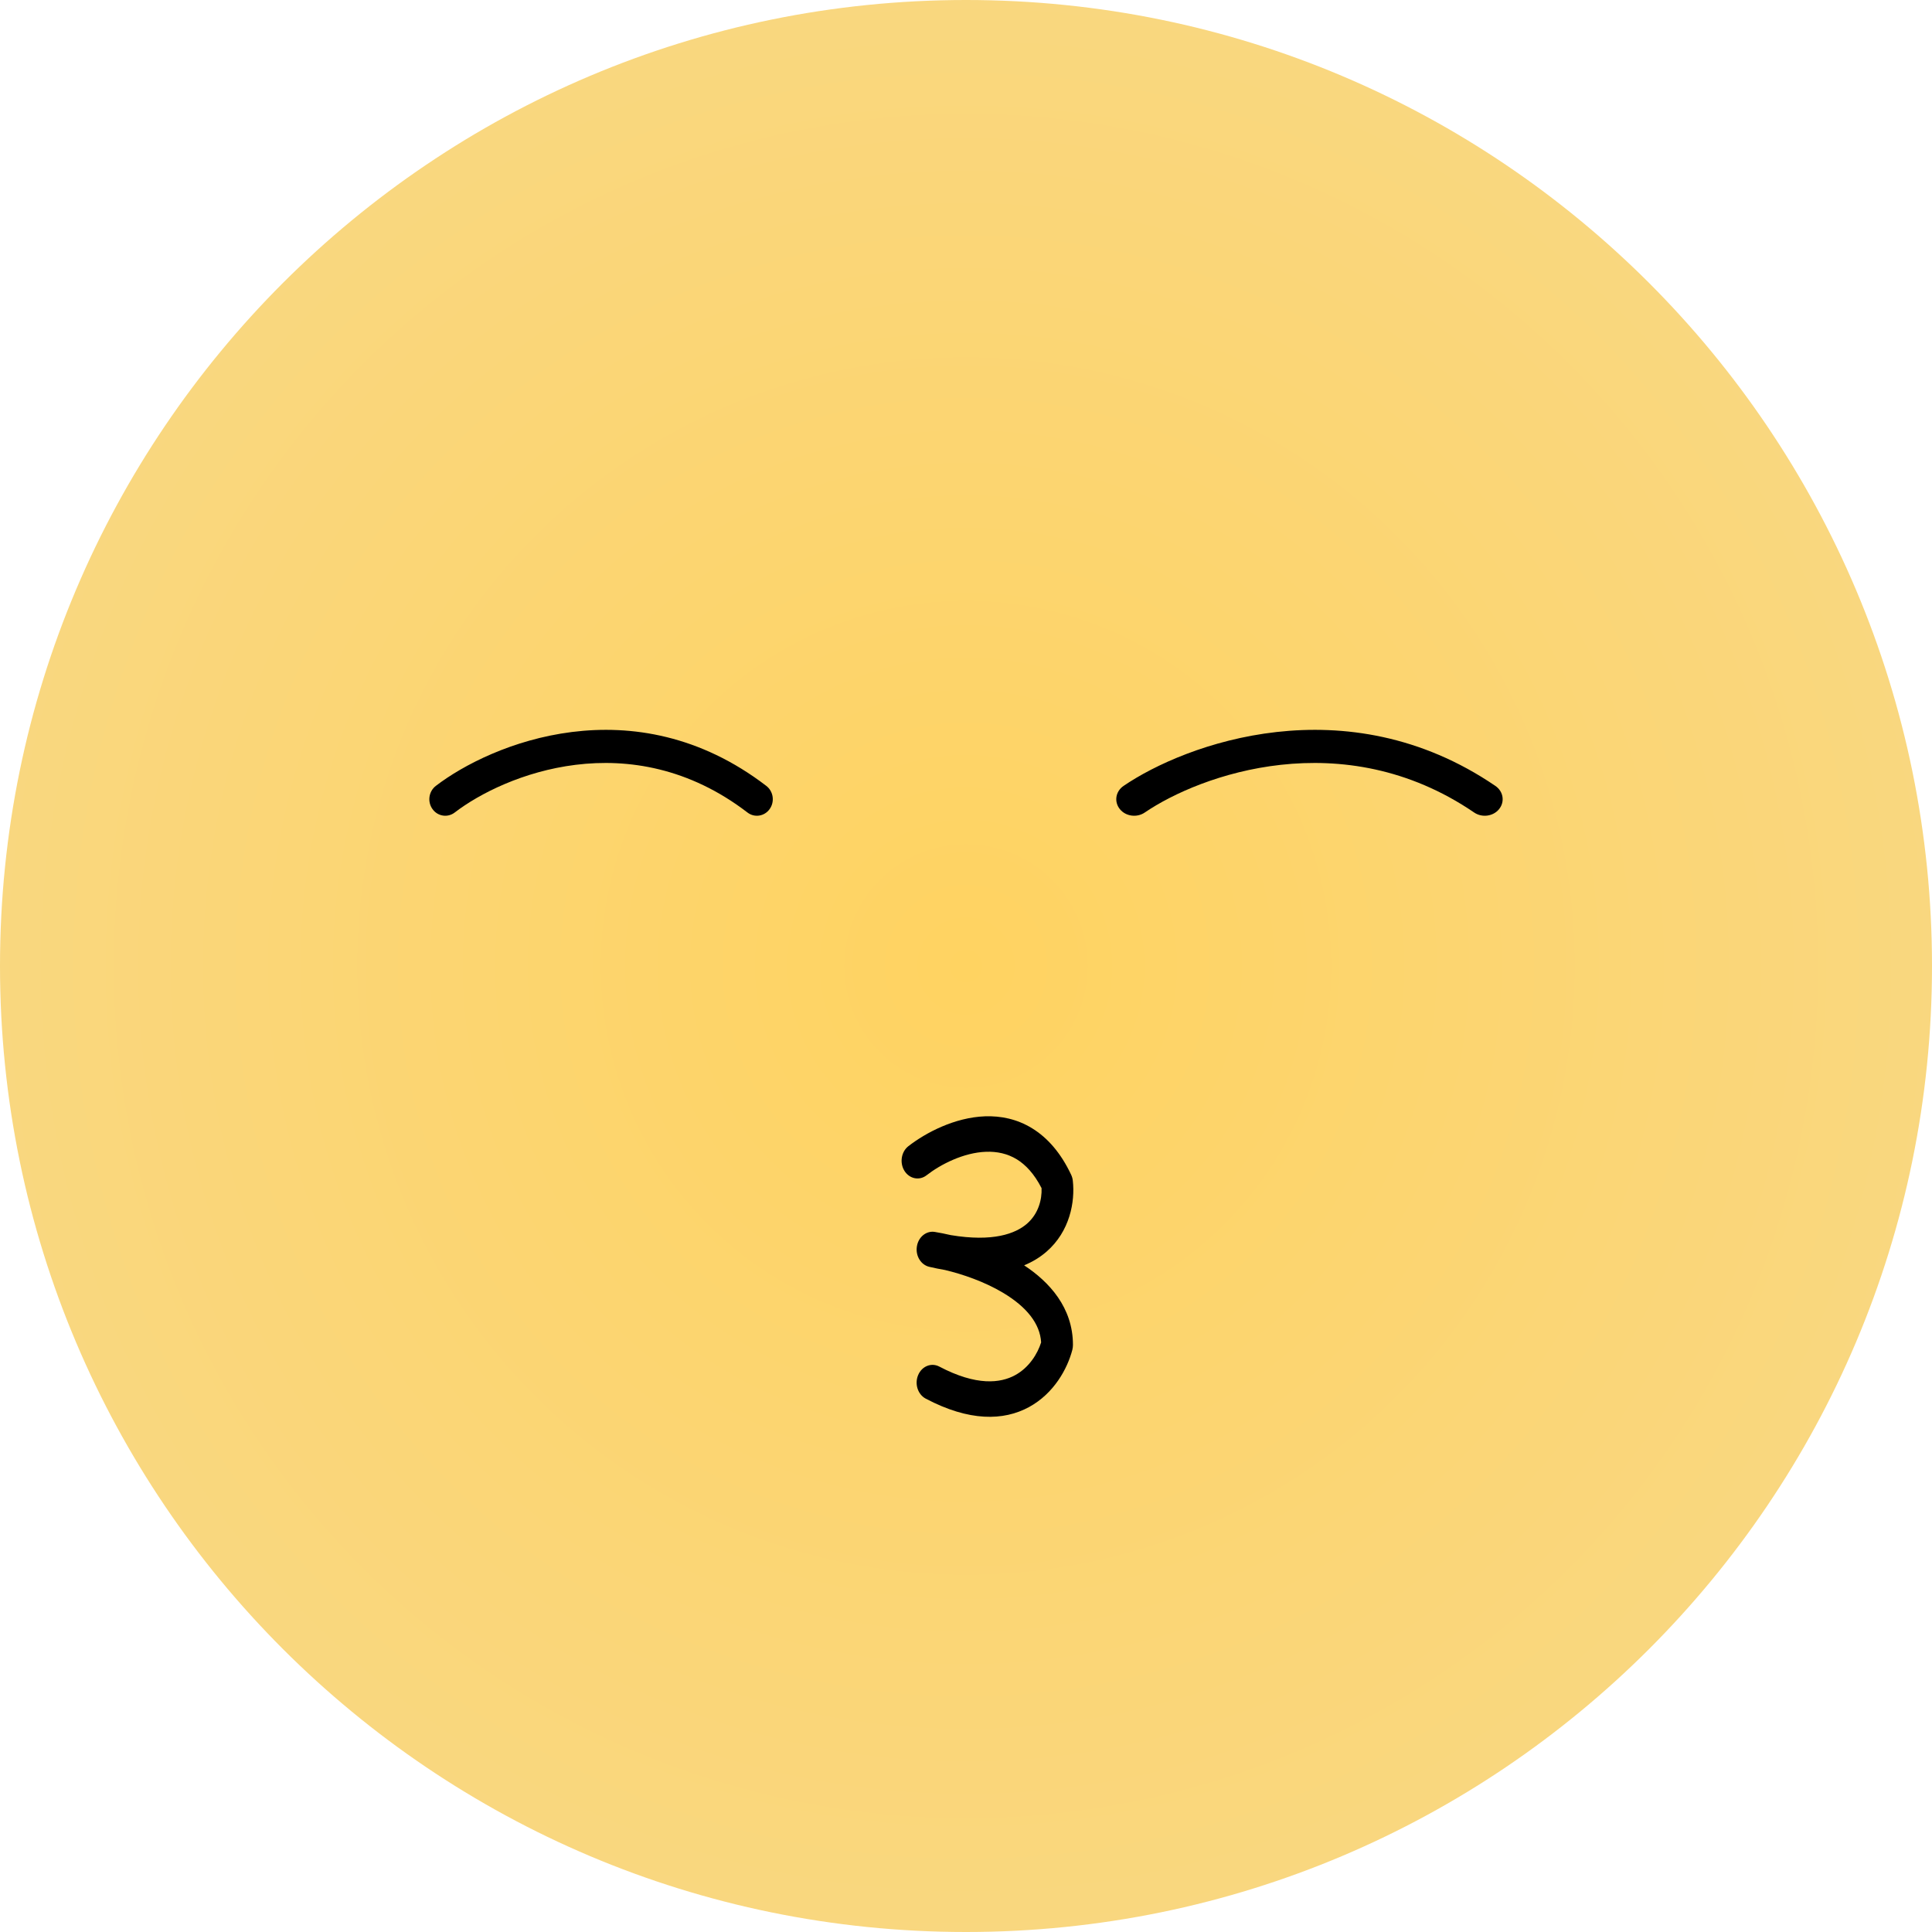
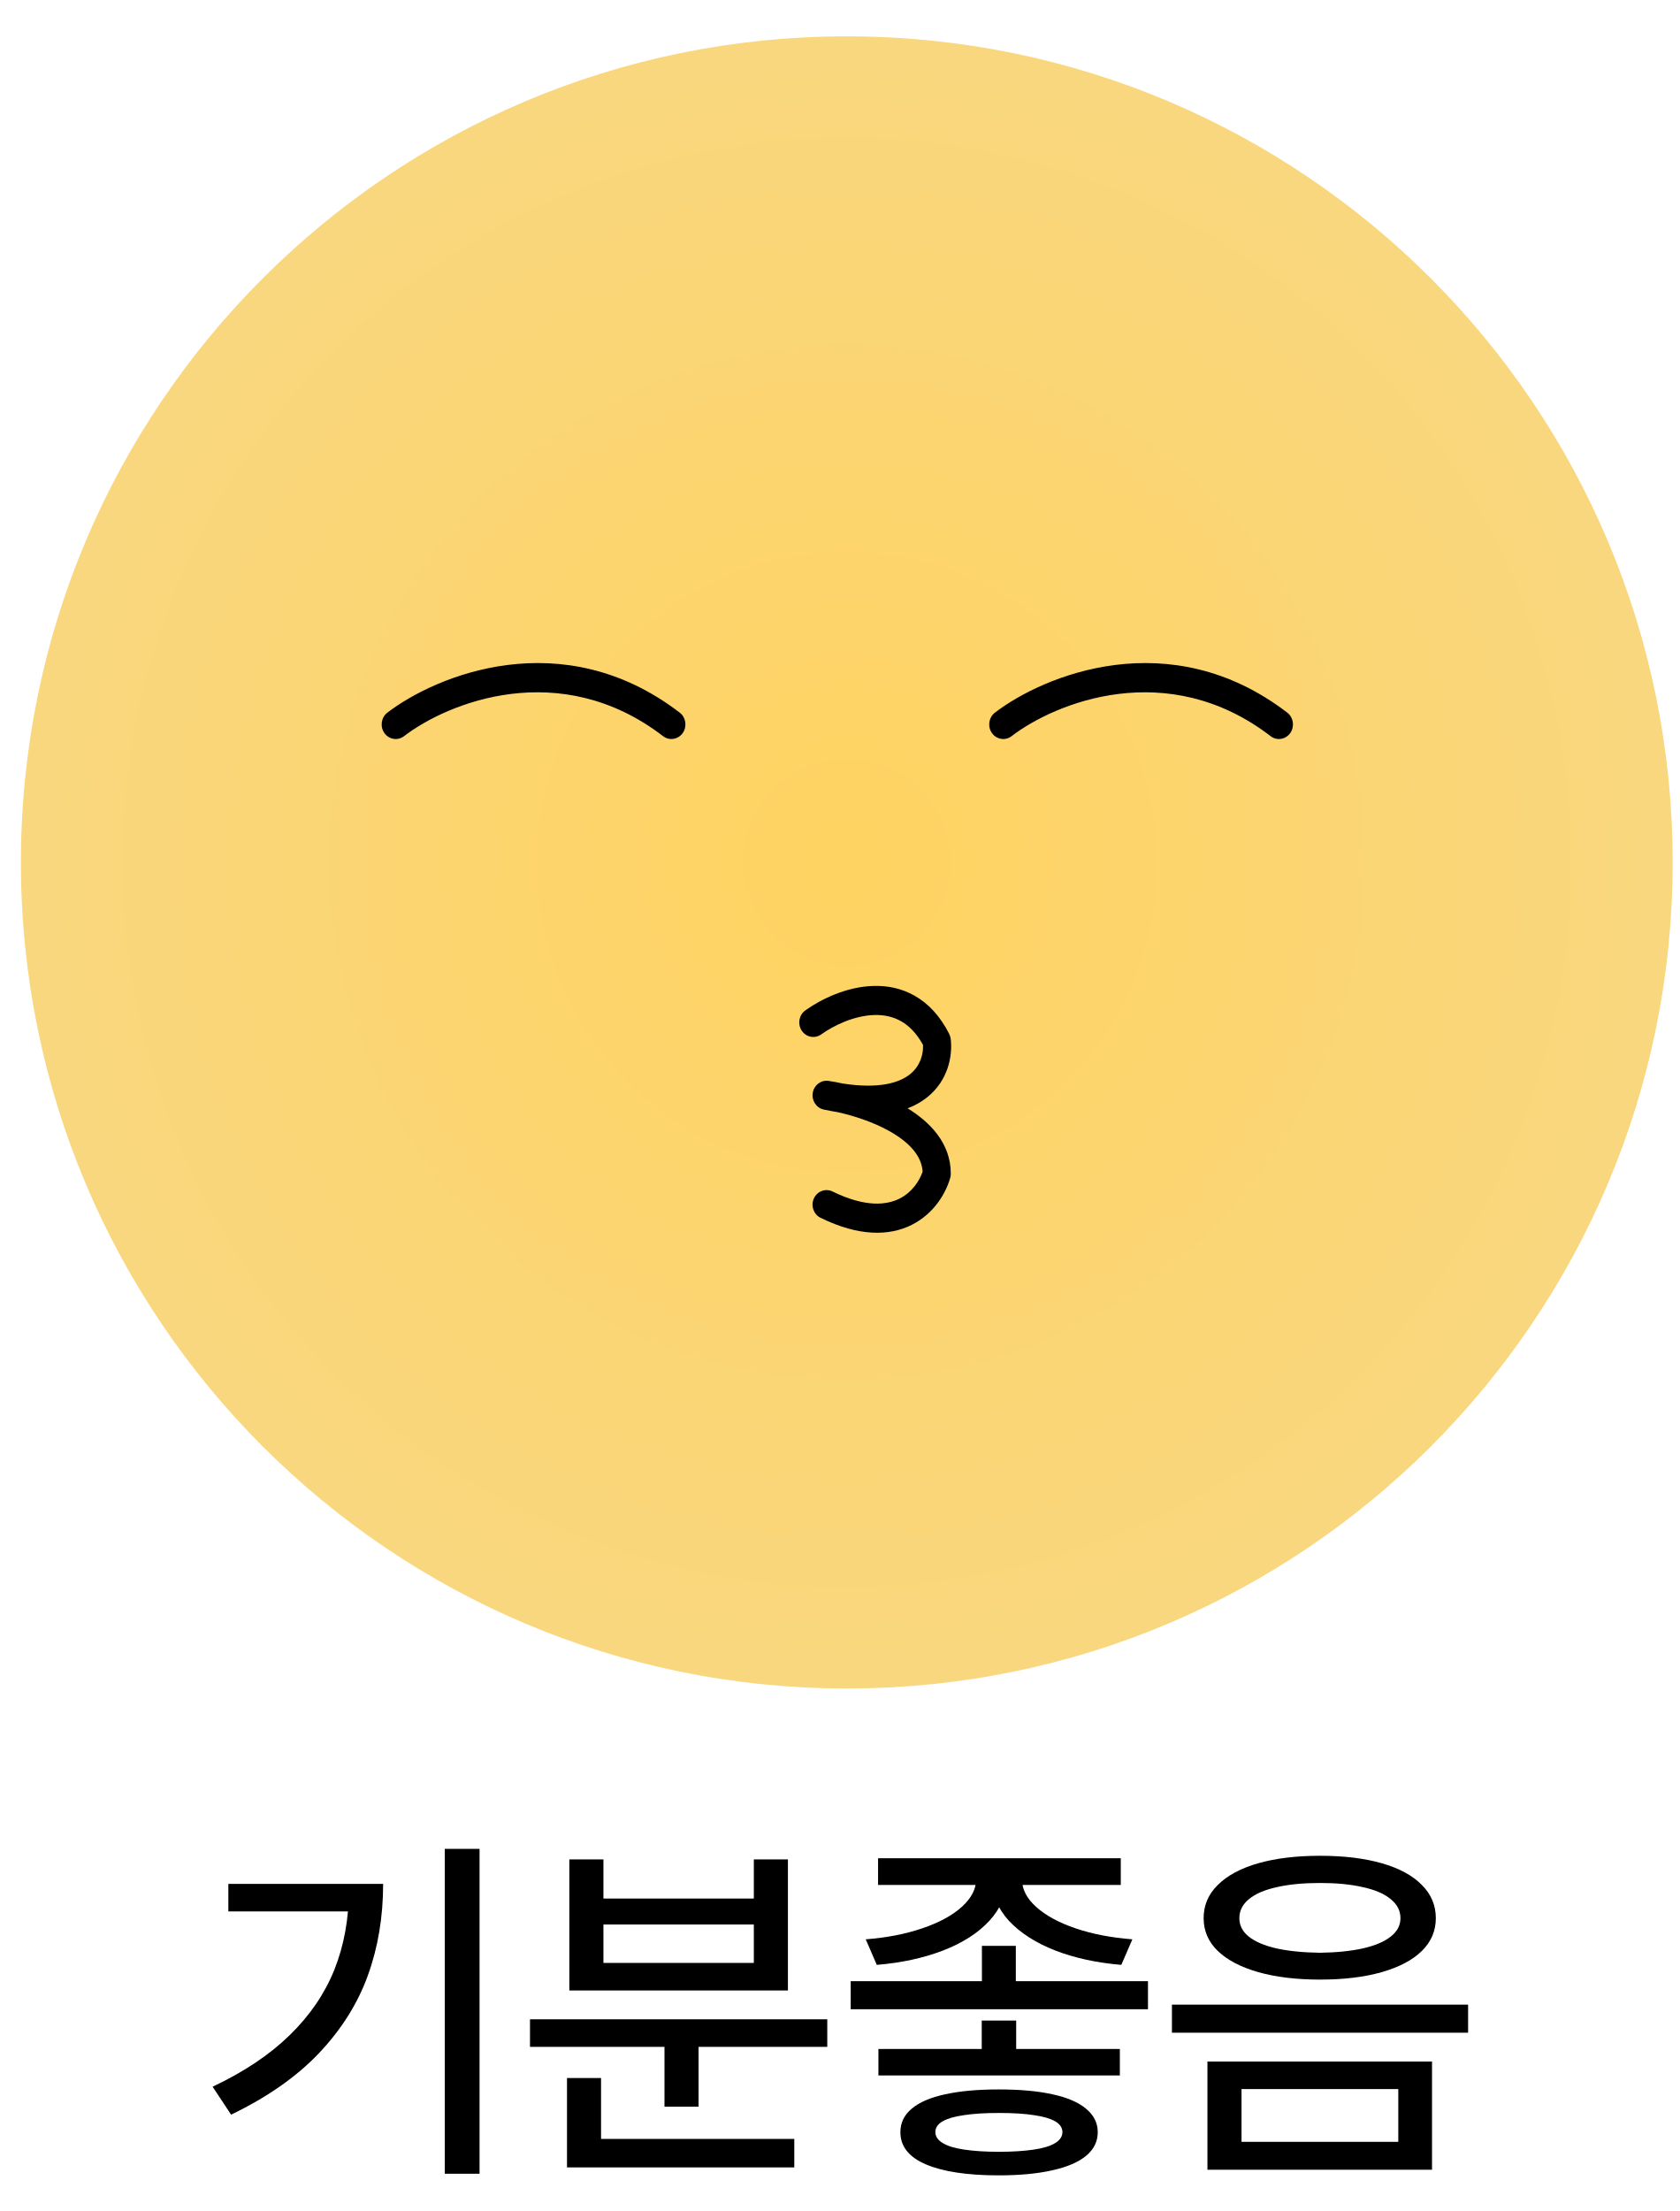
- <svg xmlns="http://www.w3.org/2000/svg" width="45" height="45" viewBox="0 0 45 45" fill="none">
-   <path d="M45 22.5C45 34.926 34.926 45 22.5 45C10.074 45 0 34.926 0 22.5C0 10.074 10.074 0 22.5 0C34.926 0 45 10.074 45 22.5Z" fill="url(#paint0_radial_1334_19367)" />
-   <path fill-rule="evenodd" clip-rule="evenodd" d="M17.41 18.925C14.691 16.839 11.733 18.048 10.591 18.925C10.426 19.051 10.194 19.015 10.073 18.844C9.951 18.673 9.986 18.433 10.15 18.306C11.427 17.326 14.761 15.936 17.85 18.306C18.014 18.433 18.049 18.673 17.927 18.844C17.806 19.015 17.574 19.051 17.41 18.925Z" fill="black" />
-   <path fill-rule="evenodd" clip-rule="evenodd" d="M34.336 18.925C31.277 16.839 27.95 18.048 26.664 18.925C26.479 19.051 26.218 19.015 26.082 18.844C25.945 18.673 25.984 18.433 26.169 18.306C27.605 17.326 31.356 15.936 34.831 18.306C35.016 18.433 35.055 18.673 34.918 18.844C34.782 19.015 34.521 19.051 34.336 18.925Z" fill="black" />
-   <path fill-rule="evenodd" clip-rule="evenodd" d="M22.968 26.827C22.445 26.845 21.91 27.119 21.581 27.375C21.413 27.505 21.183 27.458 21.066 27.271C20.95 27.084 20.991 26.826 21.159 26.696C21.563 26.383 22.234 26.027 22.944 26.001C23.305 25.989 23.684 26.061 24.04 26.28C24.398 26.5 24.709 26.853 24.948 27.36C24.969 27.404 24.983 27.452 24.988 27.502C25.042 27.988 24.922 28.68 24.374 29.155C24.226 29.283 24.053 29.39 23.854 29.472C24.439 29.857 24.991 30.455 24.991 31.325C24.991 31.364 24.986 31.402 24.977 31.44C24.862 31.88 24.55 32.455 23.97 32.772C23.375 33.097 22.574 33.111 21.562 32.577C21.377 32.479 21.298 32.233 21.386 32.027C21.473 31.821 21.693 31.733 21.878 31.83C22.747 32.288 23.305 32.216 23.645 32.03C23.975 31.85 24.169 31.525 24.25 31.267C24.224 30.827 23.909 30.437 23.359 30.109C22.931 29.854 22.428 29.68 22.012 29.581C21.893 29.561 21.771 29.536 21.646 29.507C21.45 29.462 21.321 29.252 21.356 29.032C21.39 28.812 21.575 28.662 21.773 28.694C21.886 28.712 22.011 28.737 22.145 28.768C23.128 28.932 23.652 28.735 23.92 28.503C24.189 28.269 24.271 27.937 24.26 27.674C24.087 27.335 23.886 27.128 23.684 27.003C23.466 26.87 23.223 26.818 22.968 26.827Z" fill="black" />
+ <svg xmlns="http://www.w3.org/2000/svg" width="38" height="50" viewBox="0 0 38 50" fill="none">
+   <path d="M37.834 19.503C37.834 29.82 29.471 38.184 19.154 38.184C8.836 38.184 0.473 29.82 0.473 19.503C0.473 9.186 8.836 0.822 19.154 0.822C29.471 0.822 37.834 9.186 37.834 19.503Z" fill="url(#paint0_radial_1351_78162)" />
+   <path fill-rule="evenodd" clip-rule="evenodd" d="M14.997 16.647C12.662 14.855 10.121 15.894 9.14 16.647C8.999 16.756 8.8 16.725 8.695 16.578C8.591 16.431 8.621 16.225 8.762 16.116C9.859 15.275 12.722 14.081 15.375 16.116C15.516 16.225 15.546 16.431 15.442 16.578C15.337 16.725 15.138 16.756 14.997 16.647Z" fill="black" />
+   <path fill-rule="evenodd" clip-rule="evenodd" d="M28.739 16.647C26.404 14.855 23.864 15.894 22.882 16.647C22.741 16.756 22.542 16.725 22.437 16.578C22.333 16.431 22.363 16.225 22.504 16.116C23.601 15.275 26.464 14.081 29.117 16.116C29.258 16.225 29.288 16.431 29.184 16.578C29.079 16.725 28.88 16.756 28.739 16.647Z" fill="black" />
+   <path fill-rule="evenodd" clip-rule="evenodd" d="M19.768 22.954C19.319 22.969 18.86 23.188 18.577 23.391C18.433 23.495 18.235 23.458 18.135 23.308C18.035 23.159 18.071 22.954 18.215 22.85C18.562 22.601 19.138 22.316 19.748 22.296C20.058 22.286 20.384 22.344 20.689 22.518C20.997 22.693 21.264 22.975 21.469 23.379C21.487 23.415 21.499 23.453 21.504 23.493C21.55 23.881 21.446 24.432 20.976 24.811C20.849 24.913 20.701 24.999 20.529 25.064C21.031 25.371 21.506 25.848 21.506 26.542C21.506 26.573 21.502 26.604 21.494 26.633C21.395 26.985 21.127 27.443 20.629 27.696C20.118 27.955 19.43 27.966 18.561 27.54C18.402 27.462 18.334 27.266 18.409 27.102C18.484 26.937 18.674 26.867 18.832 26.945C19.578 27.31 20.058 27.252 20.35 27.104C20.633 26.96 20.8 26.701 20.869 26.495C20.847 26.145 20.576 25.833 20.104 25.572C19.736 25.368 19.305 25.23 18.947 25.151C18.846 25.134 18.741 25.115 18.633 25.092C18.464 25.056 18.354 24.888 18.384 24.713C18.413 24.538 18.572 24.418 18.742 24.444C18.839 24.458 18.946 24.477 19.061 24.503C19.905 24.634 20.356 24.477 20.586 24.291C20.817 24.105 20.887 23.84 20.878 23.63C20.729 23.36 20.557 23.194 20.383 23.095C20.196 22.988 19.987 22.947 19.768 22.954Z" fill="black" />
+   <path d="M29.857 41.967C30.393 41.967 30.858 42.023 31.251 42.135C31.645 42.247 31.947 42.41 32.157 42.623C32.37 42.833 32.477 43.085 32.477 43.377C32.477 43.667 32.37 43.916 32.157 44.123C31.947 44.328 31.645 44.487 31.251 44.599C30.858 44.711 30.393 44.767 29.857 44.767C29.324 44.767 28.86 44.711 28.463 44.599C28.07 44.487 27.765 44.328 27.549 44.123C27.333 43.916 27.225 43.667 27.225 43.377C27.225 43.085 27.333 42.833 27.549 42.623C27.765 42.41 28.07 42.247 28.463 42.135C28.86 42.023 29.324 41.967 29.857 41.967ZM29.857 42.582C29.483 42.582 29.157 42.613 28.881 42.676C28.608 42.736 28.398 42.826 28.25 42.947C28.105 43.067 28.033 43.21 28.033 43.377C28.033 43.541 28.104 43.68 28.246 43.795C28.391 43.91 28.6 43.999 28.873 44.062C29.149 44.122 29.477 44.155 29.857 44.16C30.229 44.155 30.551 44.122 30.825 44.062C31.101 43.999 31.311 43.91 31.456 43.795C31.604 43.68 31.677 43.541 31.677 43.377C31.677 43.21 31.604 43.067 31.456 42.947C31.311 42.826 31.101 42.736 30.825 42.676C30.551 42.613 30.229 42.582 29.857 42.582ZM32.391 49.067H27.311V46.62H32.391V49.067ZM28.082 48.436H31.628V47.243H28.082V48.436ZM33.207 45.968H26.508V45.333H33.207V45.968Z" fill="black" />
+   <path d="M22.977 45.102H22.21V44.004H22.977V45.102ZM22.76 42.499C22.76 42.849 22.633 43.162 22.378 43.438C22.124 43.714 21.774 43.938 21.329 44.11C20.886 44.28 20.387 44.388 19.832 44.434L19.582 43.856C20.05 43.82 20.473 43.739 20.853 43.61C21.236 43.481 21.535 43.32 21.751 43.126C21.97 42.929 22.079 42.72 22.079 42.499V42.282H22.76V42.499ZM23.116 42.499C23.116 42.723 23.224 42.932 23.44 43.126C23.656 43.32 23.954 43.481 24.334 43.61C24.717 43.739 25.143 43.82 25.613 43.856L25.363 44.434C24.811 44.388 24.313 44.28 23.871 44.11C23.431 43.938 23.082 43.715 22.825 43.442C22.571 43.166 22.444 42.852 22.444 42.499V42.282H23.116V42.499ZM25.351 42.626H19.861V42.023H25.351V42.626ZM25.33 46.935H19.869V46.336H25.33V46.935ZM25.966 45.438H19.242V44.803H25.966V45.438ZM22.592 47.251C23.067 47.251 23.472 47.287 23.805 47.361C24.139 47.432 24.393 47.542 24.568 47.689C24.742 47.834 24.83 48.01 24.83 48.218C24.83 48.428 24.742 48.606 24.568 48.751C24.393 48.896 24.139 49.005 23.805 49.079C23.472 49.155 23.067 49.194 22.592 49.194C21.875 49.194 21.325 49.11 20.939 48.944C20.557 48.78 20.366 48.538 20.366 48.218C20.366 48.005 20.452 47.827 20.624 47.685C20.796 47.54 21.047 47.432 21.378 47.361C21.712 47.287 22.116 47.251 22.592 47.251ZM22.592 47.783C22.275 47.783 22.011 47.8 21.8 47.833C21.59 47.863 21.43 47.909 21.321 47.972C21.211 48.035 21.157 48.117 21.157 48.218C21.157 48.314 21.213 48.396 21.325 48.464C21.437 48.532 21.599 48.581 21.813 48.612C22.029 48.644 22.288 48.661 22.592 48.661C22.903 48.661 23.166 48.644 23.379 48.612C23.595 48.581 23.757 48.532 23.867 48.464C23.976 48.396 24.031 48.314 24.031 48.218C24.031 48.117 23.976 48.035 23.867 47.972C23.757 47.909 23.599 47.863 23.391 47.833C23.183 47.8 22.917 47.783 22.592 47.783ZM22.985 46.722H22.206V45.693H22.985V46.722Z" fill="black" />
+   <path d="M18.712 46.288H11.988V45.665H18.712V46.288ZM15.801 47.641H15.03V45.976H15.801V47.641ZM17.966 49.014H12.825V48.37H17.966V49.014ZM13.595 48.625H12.825V46.993H13.595V48.625ZM13.649 42.934H17.051V42.049H17.822V45.013H12.878V42.049H13.649V42.934ZM17.051 44.39V43.521H13.649V44.39H17.051Z" fill="black" />
+   <path d="M10.847 49.157H10.06V41.81H10.847V49.157ZM8.666 42.602C8.666 43.351 8.55 44.044 8.318 44.68C8.088 45.314 7.719 45.899 7.211 46.435C6.703 46.968 6.041 47.43 5.227 47.821L4.809 47.189C5.516 46.856 6.097 46.468 6.551 46.025C7.007 45.582 7.345 45.087 7.564 44.541C7.782 43.994 7.892 43.39 7.892 42.729V42.602H8.666ZM8.228 43.225H5.165V42.602H8.228V43.225Z" fill="black" />
  <defs>
-     <radialGradient id="paint0_radial_1334_19367" cx="0" cy="0" r="1" gradientUnits="userSpaceOnUse" gradientTransform="translate(22.5 22.5) rotate(90) scale(22.5)">
+     <radialGradient id="paint0_radial_1351_78162" cx="0" cy="0" r="1" gradientUnits="userSpaceOnUse" gradientTransform="translate(19.1535 19.5031) rotate(90) scale(18.6808)">
      <stop stop-color="#FFD361" />
      <stop offset="1" stop-color="#F9D77F" />
    </radialGradient>
  </defs>
</svg>
